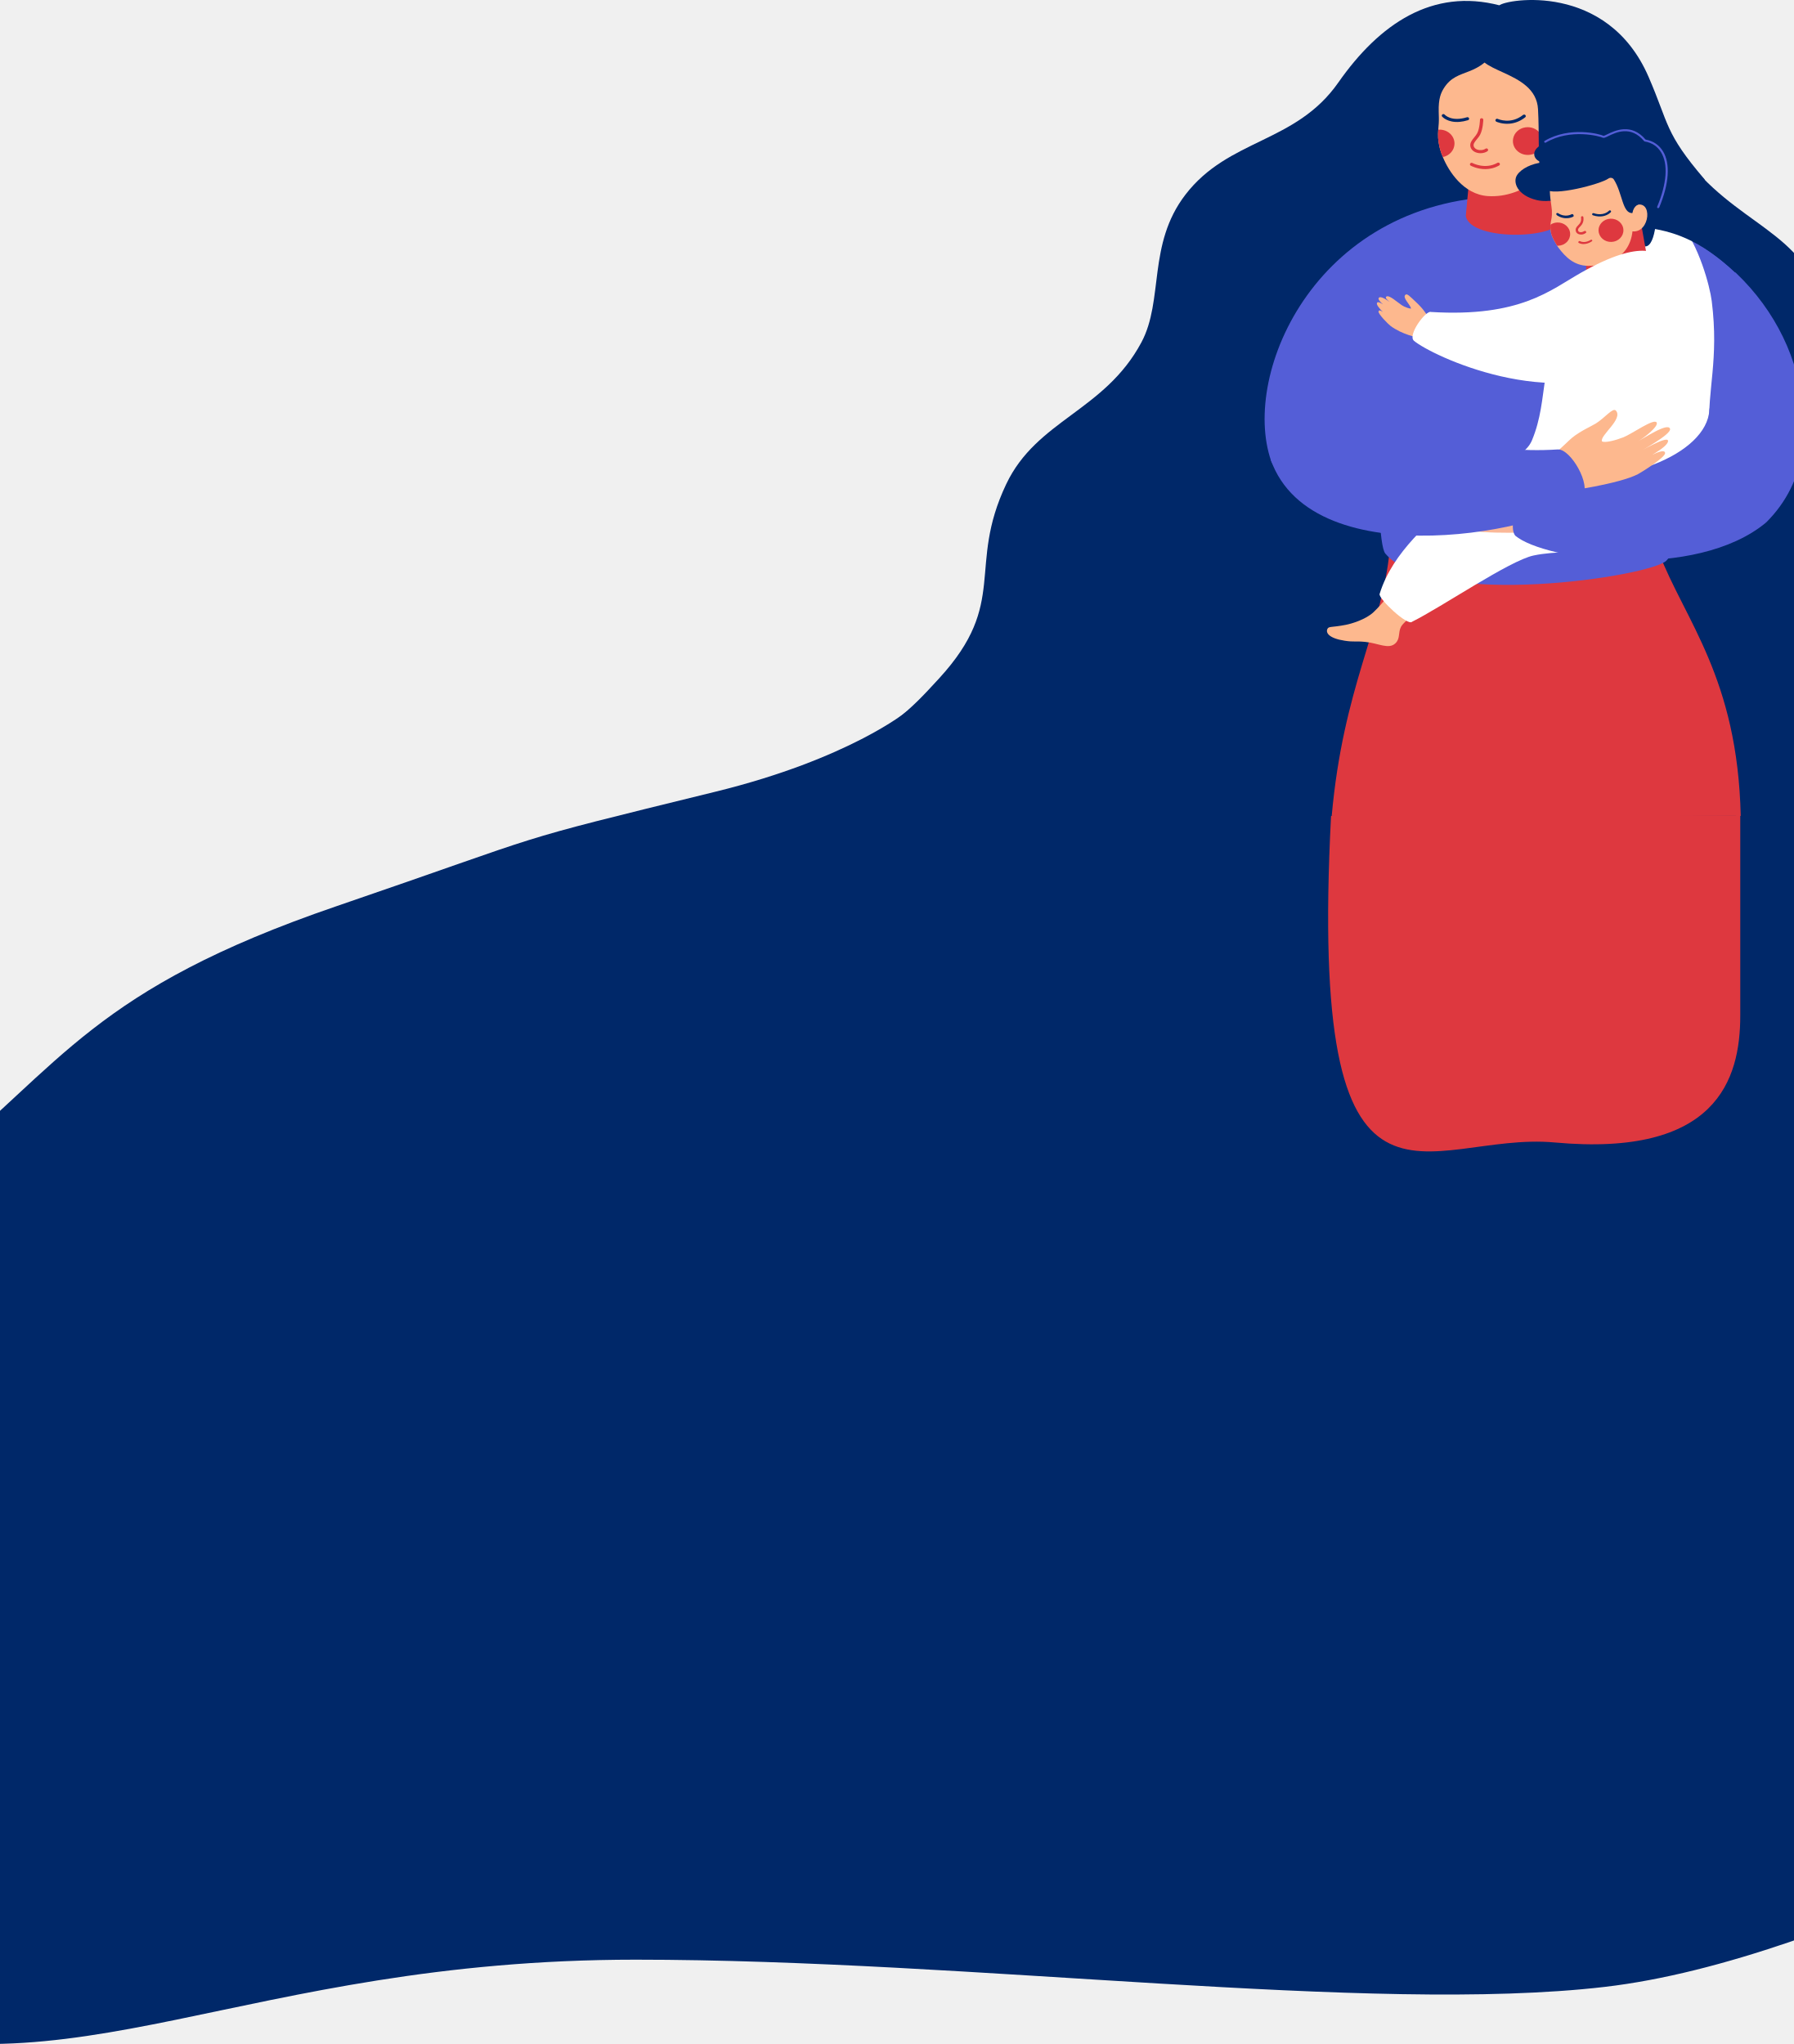
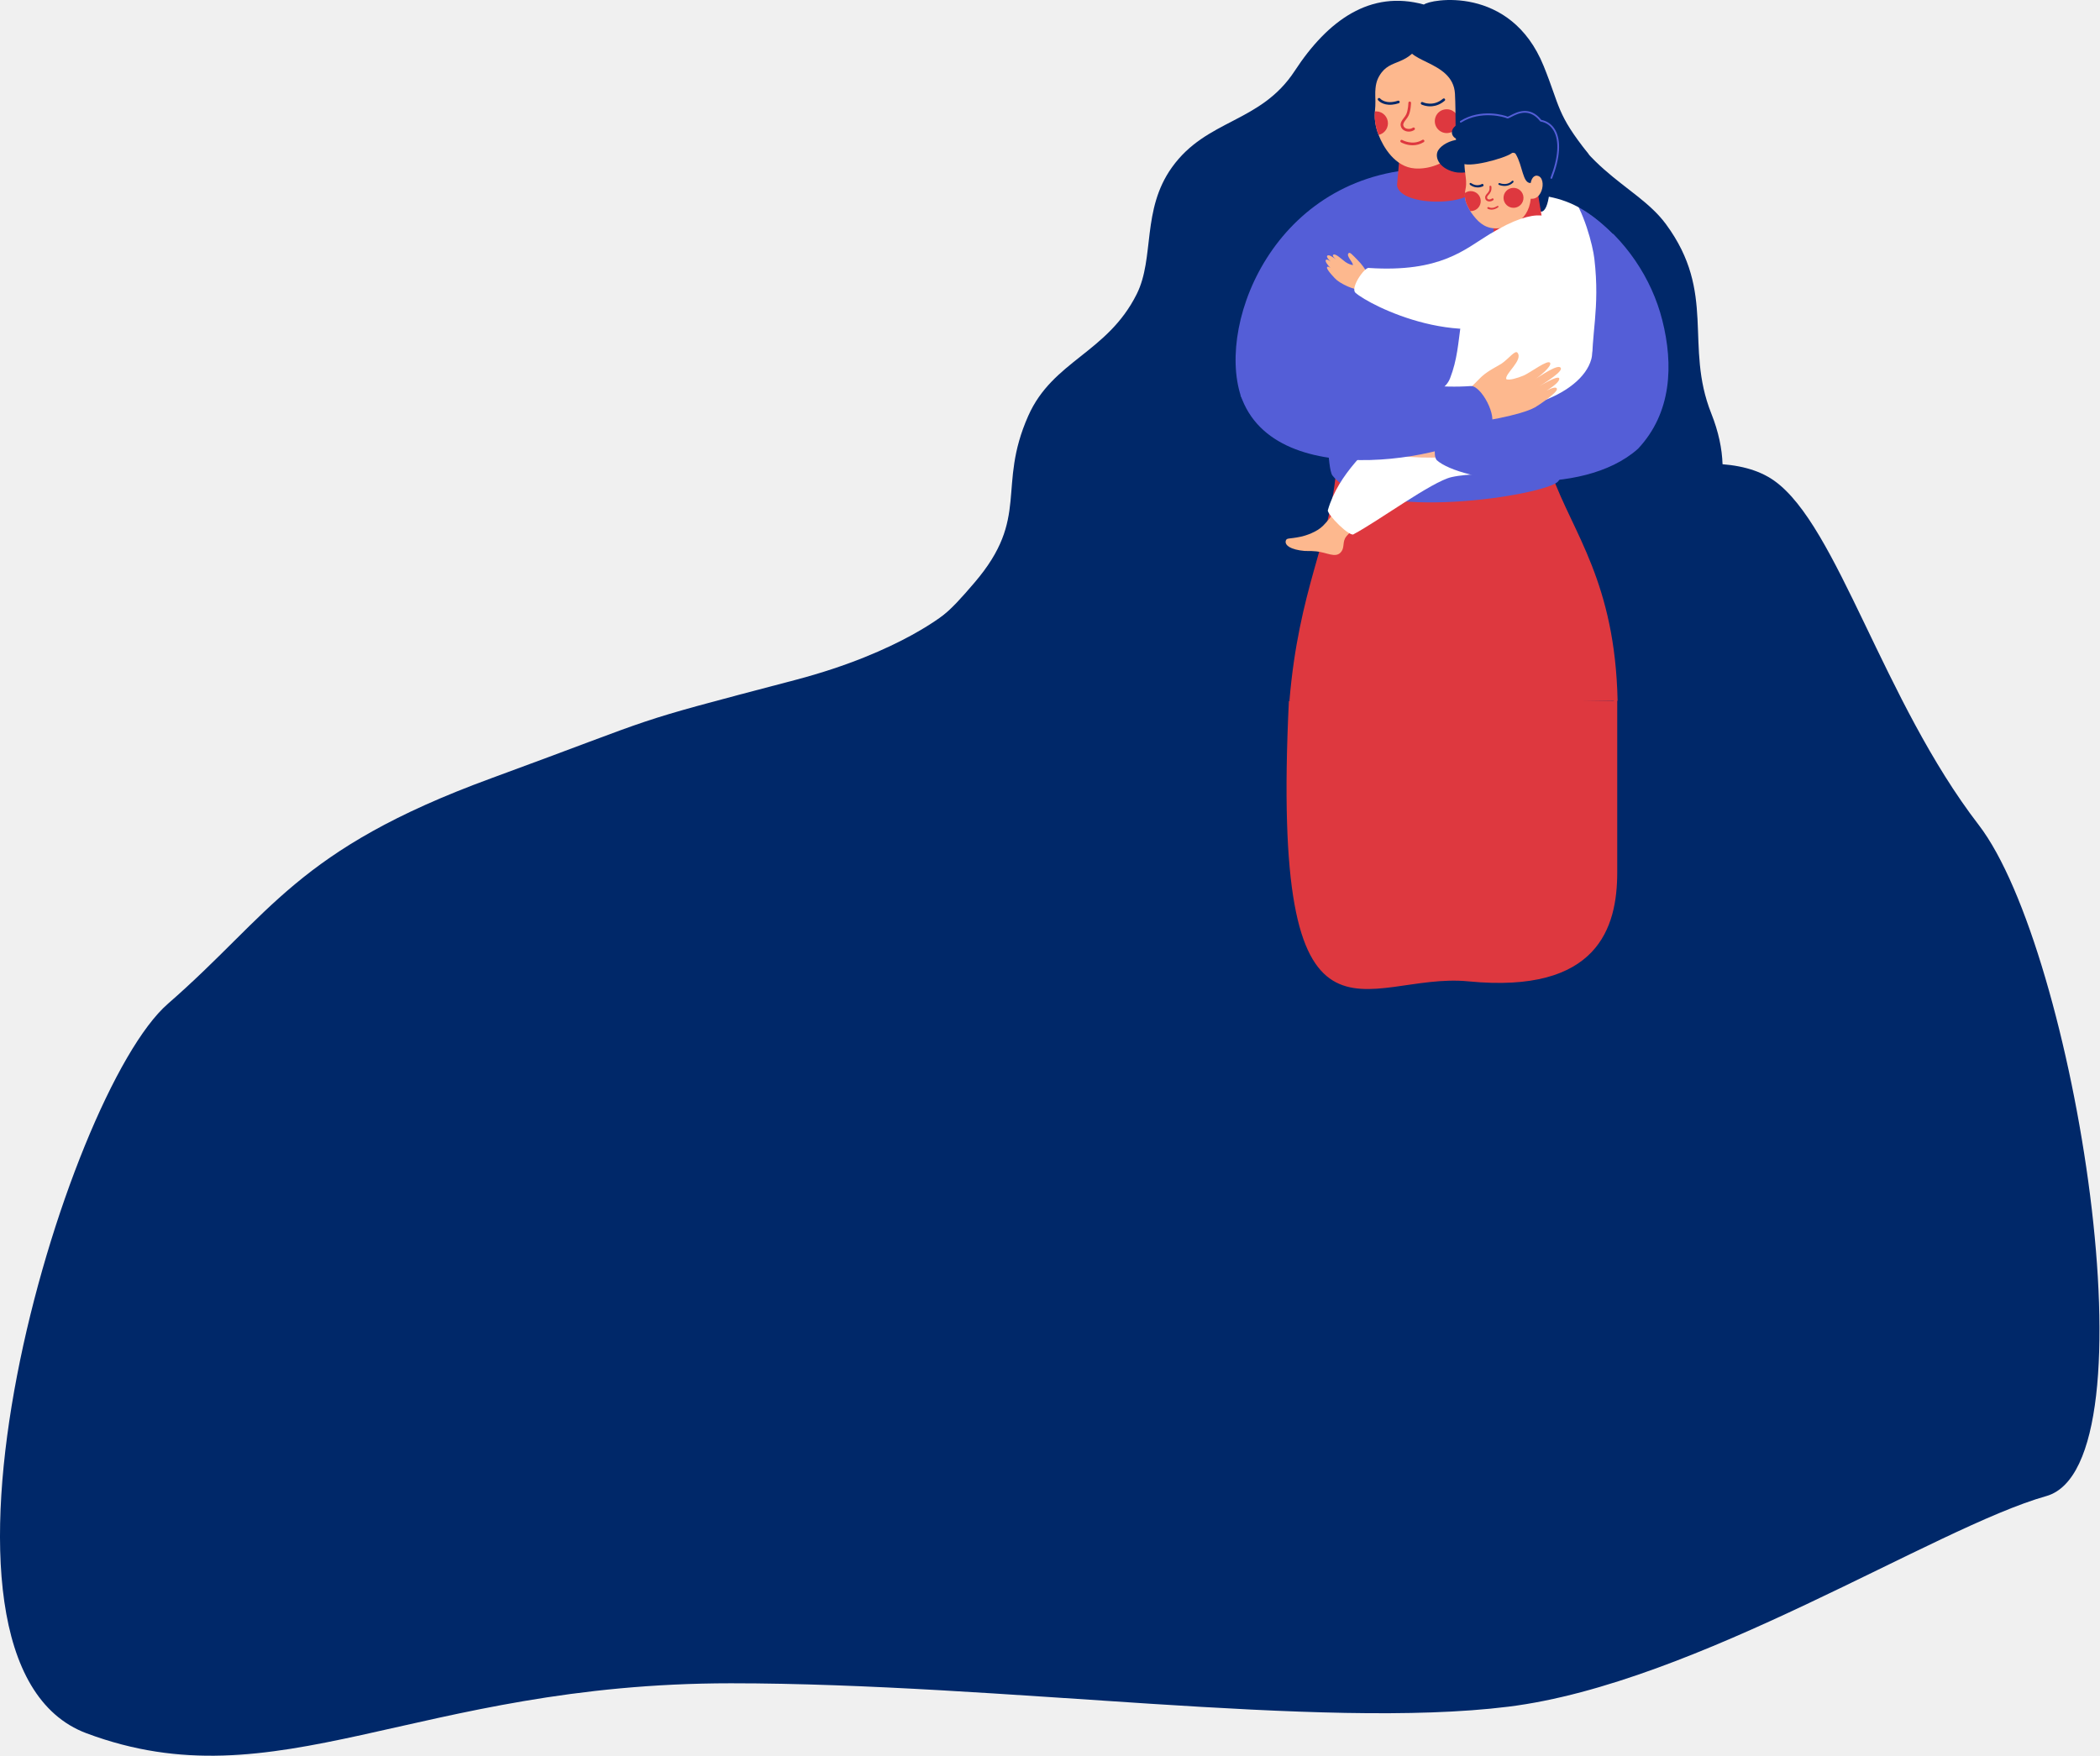
- <svg xmlns="http://www.w3.org/2000/svg" width="1440" height="1641" viewBox="0 0 1440 1641" fill="none">
-   <path d="M574.5 635.572C681.606 609.278 728 571.128 728 571.128C728 571.128 1120.76 528.043 1220.42 496.627C1344.99 457.358 1490.86 407.153 1554.21 449.405C1617.56 491.657 1662.81 654.698 1758.64 771.015C1854.47 887.331 1937.51 1369 1826.25 1398.33C1714.99 1427.66 1476.49 1573.3 1288.03 1595.17C1099.57 1617.04 781.159 1573.3 510.247 1573.3C194.023 1573.3 56.141 1686.63 -134.446 1620.03C-325.032 1553.42 -156.292 1022.19 -53.013 938.181C50.266 854.175 75 794.349 270 727.569C450.426 665.781 399.5 678.535 574.5 635.572Z" fill="#002869" />
-   <path d="M660.578 647.372C667.027 639.843 675.531 624.922 678.977 618.403C683.153 620.94 691.612 626.063 692.032 626.259C692.453 626.455 695.128 639.761 696.413 646.39C681.781 649.854 654.129 654.9 660.578 647.372Z" fill="#002869" />
-   <path d="M1397 815.467V655.186L1354.9 577.793L1068.5 655.186C1050 1011.97 1144.15 907.715 1248.06 917.222C1377.94 929.105 1397 866.716 1397 815.467Z" fill="#DE383F" />
-   <path d="M662 614.558C719.5 580.468 727.069 573.93 754 544.509C810 483.334 775.956 455.587 807.759 388.647C832.289 337.006 886.706 330.079 916.247 274.896C934.383 241.034 920.937 196.269 951.542 156.367C986.333 110.99 1040.04 115.271 1074.3 66.32C1107.56 18.769 1150.08 -9.618 1203.7 4.281C1217.9 5.596 1218.98 8.761 1233.96 19.112C1285.17 54.489 1323.31 66.803 1323.31 66.803C1352.4 159.952 1414.55 169.941 1445.78 209.567C1496.61 274.045 1463.94 322.728 1491.09 386.425C1549.74 524.041 1360.47 571.5 1393.65 655.047L664 645.379L662 614.558Z" fill="#002869" />
-   <path d="M1397.37 655.045H1069.04C1078.35 551.195 1109.4 505.391 1115.59 441.542C1116.36 433.613 1134.35 424.906 1161.26 423.667C1222.51 420.897 1326.93 431.413 1331.61 443.572C1352.71 498.397 1394.89 544.231 1397.37 655.045Z" fill="#DE383F" />
-   <path d="M1106.16 377.317C1106.48 387.085 1106.89 438.354 1112.09 444.442C1150.47 489.395 1325.27 462.876 1337.74 450.061C1352.07 435.333 1334.56 395.262 1331.61 381.348C1325.45 352.258 1417.74 419.496 1417.74 419.496C1451.54 385.936 1453.4 340.997 1442.05 299.146C1431.53 260.31 1405.52 223.492 1367.58 198.462C1326.33 171.25 1269.52 157.536 1212.65 157.536C1057.82 157.536 995.801 299.117 1020.39 370.007C1028.14 392.351 1105.57 359.06 1106.16 377.317Z" fill="#545ED7" />
-   <path d="M1065.54 505.026C1064.17 508.043 1066.75 512.428 1079.43 514.396C1087.04 515.575 1087.47 514.525 1096 515.332C1106.42 516.319 1114.76 521.669 1120.17 516.467C1124.28 512.517 1122.1 508.132 1124.7 503.15C1127.18 498.408 1147.2 482.309 1158.97 473.967C1158.97 473.967 1142.64 455.757 1133.3 450.061C1133.3 450.061 1118.35 476.639 1102.56 491.506C1096.39 497.317 1085.15 500.711 1080.44 501.625C1068.59 503.935 1066.62 502.616 1065.54 505.026Z" fill="#FDB88E" />
-   <path d="M1226.63 104.642C1235.42 106.359 1238.87 105.817 1242.72 105.954C1245.79 106.061 1248.41 107.678 1248.41 107.678L1255.27 91.97C1253.06 89.911 1244.36 81.727 1232.85 78.219C1230.79 77.589 1218.53 75.614 1217.19 77.139C1216.27 78.193 1217.65 78.996 1219.63 79.604C1215.41 78.897 1210.83 78.536 1210.31 80.146C1209.98 81.178 1211.81 82.165 1214.2 83.002C1210.79 82.279 1208.25 82.084 1207.66 83.149C1206.6 85.095 1211.7 87.106 1215.41 88.252C1212.79 87.585 1210.26 87.188 1210.04 88.415C1209.53 91.119 1218.76 92.877 1222.83 94.365C1226.23 95.607 1229.41 98.15 1229.45 98.746C1226.06 100.106 1217.82 97.892 1217.15 101.318C1216.8 103.105 1220.28 103.4 1226.63 104.642Z" fill="#FDB88E" />
-   <path d="M1372.38 343.123C1370.3 314.099 1380.08 289.12 1374.1 241.669C1372.61 229.826 1363.82 196.605 1348.44 178.62C1274.48 92.121 1228.76 111.617 1213.03 107.781C1205.91 106.046 1191.68 126.024 1195.24 128.342C1241.66 171.995 1281.02 188.244 1278.5 216.23C1267.55 223.455 1268.9 232.855 1260.45 246.599C1233.81 289.891 1244.11 319.121 1229.79 353.496C1222.62 370.722 1194.6 371.772 1167.6 399.765C1149.39 418.638 1118.07 442.264 1107.49 476.867C1106.46 480.633 1130.06 502.877 1133.54 499.171C1157.38 487.372 1211.79 450.057 1231.06 445.975C1266.3 438.509 1317.63 451.111 1348.44 423.214C1370.73 403.029 1374.65 374.801 1372.38 343.123Z" fill="white" />
-   <path d="M1240.2 95.677L1254.93 173.284C1257.22 192.688 1180 194.328 1176.68 173.321L1179.51 142.952L1240.2 95.677Z" fill="#DE383F" />
-   <path d="M1254.91 99.624C1253.68 136.349 1223.14 159.242 1194.53 157.437C1174.67 156.184 1162.76 137.145 1158.31 126.238C1158.29 126.198 1158.26 126.146 1158.25 126.106C1156.1 121.216 1154.85 115.984 1154.46 110.814C1154.31 108.533 1154.4 106.348 1154.57 104.134C1154.69 102.465 1154.85 100.77 1154.97 99.012C1155.16 96.193 1155.02 93.201 1154.93 89.785C1154.64 79.129 1156.76 74.487 1159.08 70.787C1170.14 53.112 1187.92 63.889 1203.34 35.318C1213.29 16.917 1255.95 68.462 1254.91 99.624Z" fill="#FDB88E" />
-   <path d="M1214.68 111.297C1213.14 119.646 1221.65 126.798 1230.94 123.622C1233.76 122.657 1236.06 120.623 1237.24 118.044C1241.2 109.421 1233.76 100.976 1224.58 102.24C1219.51 102.94 1215.55 106.569 1214.68 111.297Z" fill="#DE383F" />
-   <path d="M1167.6 115.523C1167.45 120.748 1163.47 125.023 1158.25 126.106C1156.1 121.216 1154.85 115.984 1154.46 110.814C1154.31 108.534 1154.4 106.348 1154.57 104.134C1155.04 104.093 1155.52 104.075 1156.01 104.086C1162.59 104.248 1167.77 109.377 1167.6 115.523Z" fill="#DE383F" />
-   <path d="M1203.7 4.282C1208.85 -0.56 1290.2 -14.871 1323.39 61.69C1340.04 100.08 1336.16 106.315 1368.25 143.862L1393.12 218.982C1335.61 164.883 1304.12 192.968 1254.92 168.874C1230.33 156.829 1236.76 126.367 1234.66 87.74C1232.88 54.972 1178.48 59.099 1188.51 37.393C1203.02 5.981 1203.7 4.282 1203.7 4.282Z" fill="#002869" />
-   <path d="M1220.24 386.124C1212.46 381.956 1202.56 379.852 1198.71 378.401C1190.52 375.316 1182.46 368.319 1180.71 371.389C1176.24 379.267 1197.99 388.445 1197.08 393.434C1194.9 395.317 1185.86 394.65 1179.61 393.537C1172.12 392.204 1151.86 382.984 1150.79 387.126C1149.89 390.601 1164.48 397.716 1169.71 399.274C1164.26 397.694 1141.35 388.257 1141.41 394.245C1141.46 398.633 1168.47 407.152 1172.08 408.195C1170.31 407.768 1144.71 398.729 1145.1 403.154C1145.54 408.28 1169.19 414.695 1172.81 415.738C1170.57 415.215 1148.83 406.828 1149.58 412.34C1150.04 415.756 1171.15 423.723 1174.77 424.769C1190.73 429.39 1233.93 427.477 1239.23 426.35L1248.01 403.435C1248.01 403.435 1238.99 397.005 1234.35 394.495C1228.53 391.363 1223.16 387.69 1220.24 386.124Z" fill="#FAB898" />
-   <path d="M1216.37 430.049C1240.02 450.061 1361.16 466.598 1417.74 419.492C1417.74 419.492 1373.08 311.958 1372.19 329.118C1370.36 364.594 1300.82 392.97 1235.82 380.741C1225.59 379.911 1208.69 420.443 1216.37 430.049Z" fill="#545ED7" />
-   <path d="M1261.73 351.676C1268.43 346.094 1277.65 342.129 1281.1 339.966C1288.42 335.371 1294.77 326.966 1297.16 329.63C1303.28 336.473 1284.02 349.653 1286.01 354.362C1288.56 355.784 1297.26 353.386 1303.13 351.09C1310.16 348.341 1327.95 335.412 1329.91 339.255C1331.56 342.483 1318.85 352.262 1314.08 354.793C1319.06 352.195 1339.4 338.544 1340.65 344.413C1341.58 348.717 1317.03 362.262 1313.72 363.983C1315.36 363.22 1338.42 349.439 1339.02 353.846C1339.71 358.95 1317.99 369.786 1314.68 371.507C1316.77 370.56 1336.18 358.161 1336.67 363.699C1336.97 367.13 1318.07 378.998 1314.76 380.722C1300.17 388.324 1257.48 394.787 1252.04 394.706L1238.39 373.979C1238.39 373.979 1245.79 365.947 1249.79 362.597C1254.78 358.401 1259.22 353.769 1261.73 351.676Z" fill="#FDB88E" />
-   <path d="M1270.2 398.969C1248.66 424.637 1054.43 465.916 1020.05 368.998C1020.05 368.998 1108.52 284.301 1110 301.427C1114.12 349.093 1193.9 364.594 1250.39 360.829C1260.62 359.996 1277.88 389.363 1270.2 398.969Z" fill="#545ED7" />
-   <path d="M1171.74 97.833C1162.16 98.654 1157.89 93.842 1157.67 93.595C1157.22 93.061 1157.31 92.28 1157.88 91.852C1158.45 91.429 1159.28 91.51 1159.74 92.04C1159.98 92.306 1165.15 97.932 1177.61 94.141C1178.31 93.927 1179.05 94.284 1179.28 94.936C1179.51 95.589 1179.13 96.289 1178.43 96.499C1175.96 97.247 1173.74 97.659 1171.74 97.833Z" fill="#002869" />
-   <path d="M1211.81 99.296C1205.89 99.804 1201.49 97.825 1201.2 97.689C1200.54 97.383 1200.27 96.642 1200.6 96.027C1200.92 95.415 1201.72 95.165 1202.37 95.467C1202.79 95.659 1212.81 100.106 1222.65 92.276C1223.21 91.834 1224.05 91.893 1224.52 92.416C1224.99 92.936 1224.93 93.721 1224.37 94.163C1220.01 97.634 1215.6 98.971 1211.81 99.296Z" fill="#002869" />
-   <path d="M1189.44 122.962C1187.9 123.095 1186.31 122.907 1184.87 122.38C1182.45 121.488 1180.8 119.734 1180.36 117.564C1179.79 114.775 1181.66 112.494 1183.46 110.29C1184.36 109.196 1185.28 108.065 1185.86 106.912C1187.88 102.921 1188.06 96.182 1188.06 96.115C1188.08 95.43 1188.7 94.888 1189.42 94.903C1190.15 94.918 1190.73 95.485 1190.71 96.167C1190.71 96.465 1190.52 103.503 1188.26 107.973C1187.56 109.362 1186.54 110.6 1185.57 111.794C1183.99 113.728 1182.62 115.397 1182.96 117.1C1183.33 118.902 1184.92 119.734 1185.84 120.073C1188.01 120.873 1190.75 120.593 1192.49 119.395C1193.08 118.99 1193.91 119.108 1194.34 119.657C1194.77 120.21 1194.65 120.983 1194.06 121.389C1192.77 122.28 1191.13 122.815 1189.44 122.962Z" fill="#DE383F" />
-   <path d="M1192.43 135.774C1185.89 135.818 1180.95 133.176 1180.64 133.007C1180.01 132.66 1179.8 131.901 1180.17 131.312C1180.54 130.722 1181.35 130.523 1181.98 130.87C1182.1 130.936 1192.22 136.297 1202.05 130.733C1202.67 130.379 1203.49 130.564 1203.87 131.15C1204.25 131.735 1204.05 132.498 1203.42 132.852C1199.61 135.011 1195.8 135.752 1192.43 135.774Z" fill="#DE383F" />
-   <path d="M1320.13 113.43C1308.45 95.666 1287.1 110.707 1287.1 110.707C1266.85 104.83 1245.58 107.126 1233.8 118.872C1229.49 123.169 1231.76 129.182 1238.48 130.406C1229.64 131.172 1221.29 135.406 1217.92 140.424C1214.05 146.18 1217.98 156.961 1233.85 160.679C1243.5 162.942 1255.43 159.021 1267.17 158.77C1272.68 158.653 1280.61 161.412 1288.23 165.399C1294.7 173.115 1300.24 183.41 1303.24 189.578C1305.59 194.387 1313.98 195.566 1318.37 192.228C1319.14 191.638 1319.79 197.839 1320.66 197.847C1329.98 197.909 1330.07 166.645 1330.07 166.645C1338.98 153.943 1344.79 117.638 1320.13 113.43Z" fill="#002869" />
-   <path d="M1316.48 174.368L1323.4 213.179L1273.16 226.687L1273.36 204.862L1316.48 174.368Z" fill="#DE383F" />
-   <path d="M1310.49 185.739C1307.9 208.886 1286.63 213.805 1274.62 213.44C1263.72 213.12 1256.94 206.738 1250.9 198.65C1250.62 198.278 1250.3 197.81 1249.96 197.272C1248.43 194.851 1246.44 191.096 1245.77 189.239C1244.78 186.524 1244.41 183.535 1244.67 180.374C1244.75 179.228 1244.93 178.071 1245.19 176.881C1245.5 175.525 1245.7 174.125 1245.78 172.739C1245.79 172.566 1245.8 172.393 1245.8 172.216C1245.92 170.082 1245.78 167.931 1245.44 165.819C1245.1 163.586 1244.78 161.239 1244.58 159.415C1243.65 151.029 1243.68 140.841 1248.41 137.889C1255.55 132.727 1308.68 106.599 1316.93 151.394C1317.45 154.212 1313.83 158.122 1312.4 164.939C1327.16 159.257 1324.74 187.257 1310.49 185.739Z" fill="#FDB88E" />
-   <path d="M1283.25 185.3C1283.49 190.451 1288.14 194.446 1293.65 194.228C1299.16 194.007 1303.44 189.656 1303.2 184.508C1302.97 179.357 1298.31 175.363 1292.8 175.58C1287.29 175.797 1283.02 180.149 1283.25 185.3Z" fill="#DE383F" />
-   <path d="M1250.9 197.283C1250.58 197.298 1250.26 197.298 1249.96 197.272C1248.43 194.851 1246.44 191.096 1245.77 189.239C1244.78 186.524 1244.41 183.535 1244.67 180.374C1246.19 179.342 1248.03 178.712 1250.04 178.631C1255.56 178.425 1260.21 182.419 1260.44 187.563C1260.67 192.721 1256.4 197.073 1250.9 197.283Z" fill="#DE383F" />
-   <path d="M1240.77 151.935C1240.77 151.935 1231.86 123.464 1262.48 115.357C1293.66 107.107 1293.68 120.228 1293.68 120.228C1301.52 115.884 1317.67 105.11 1329.86 121.389C1338.54 132.981 1338.17 148.077 1329.27 160.779C1325.33 166.401 1312.83 158.446 1310.41 171.048C1302.32 171.446 1302.53 155.13 1295.52 144.094C1294.63 142.679 1292.6 142.329 1291.2 143.32C1284.73 147.897 1246.56 157.89 1240.77 151.935Z" fill="#002869" />
-   <path d="M1291.56 171.619C1292.5 170.974 1293.01 170.418 1293.07 170.348C1293.41 169.968 1293.36 169.401 1292.95 169.084C1292.54 168.771 1291.94 168.819 1291.6 169.198C1291.42 169.393 1287.31 173.804 1279.37 171.162C1278.87 170.996 1278.33 171.239 1278.15 171.704C1277.97 172.168 1278.23 172.684 1278.73 172.85C1285.12 174.979 1289.44 173.071 1291.56 171.619Z" fill="#002869" />
-   <path d="M1263 173.892C1263.41 173.612 1263.3 172.798 1263.01 172.396C1262.72 171.984 1262.02 171.733 1261.58 172.006C1261.38 172.127 1256.54 174.898 1250.79 171.166C1250.36 170.882 1249.74 170.948 1249.43 171.354C1249.13 171.759 1249.44 172.577 1249.88 172.861C1256.72 177.312 1262.73 174.077 1262.96 173.914C1262.97 173.907 1262.98 173.9 1263 173.892Z" fill="#002869" />
-   <path d="M1277.75 193.816C1278.17 193.525 1278.41 193.156 1278.1 192.754C1277.79 192.353 1277.27 192.349 1276.84 192.637C1276.79 192.666 1272.37 195.614 1268.42 193.624C1267.95 193.388 1267.39 193.576 1267.14 194.011C1266.89 194.446 1266.93 194.818 1267.39 195.054C1272.41 197.581 1277.52 193.974 1277.74 193.823C1277.74 193.819 1277.74 193.816 1277.75 193.816Z" fill="#DE383F" />
-   <path d="M1272.97 187.065C1273.38 186.781 1273.45 186.196 1273.16 185.794C1272.86 185.381 1272.25 185.249 1271.81 185.525C1270.48 186.354 1269.11 186.627 1268.05 186.299C1267.51 186.133 1267.09 185.805 1266.96 185.455C1266.44 184.092 1266.98 183.447 1268.25 182.128C1269.69 180.632 1271.66 178.579 1271.08 174.346C1271.01 173.855 1270.53 173.505 1270.01 173.568C1269.48 173.627 1269.11 174.077 1269.18 174.57C1269.64 177.99 1268.21 179.482 1266.82 180.926C1265.61 182.19 1264.23 183.62 1265.14 186.048C1265.48 186.921 1266.37 187.699 1267.47 188.038C1268.43 188.333 1270.52 188.745 1272.93 187.091C1272.95 187.08 1272.96 187.073 1272.97 187.065Z" fill="#DE383F" />
-   <path d="M1128.23 236.661C1125.53 239.067 1132.04 244.281 1132.68 247.682C1132.13 247.977 1128.1 246.886 1125.13 244.915C1121.57 242.557 1114.92 236.308 1112.78 238.187C1111.81 239.042 1113.56 240.792 1115.59 242.476C1112.53 240.206 1107.93 237.328 1106.77 239.226C1106.14 240.269 1107.71 242.148 1110.23 244.414C1108.17 243.01 1106.28 242.118 1105.54 242.944C1104.38 244.233 1107.22 247.605 1110.17 250.519C1108.54 249.307 1107.07 248.67 1106.63 249.97C1106 251.853 1114.5 260.343 1116.2 261.61C1125.65 268.678 1137.75 270.981 1140.8 271.57L1151.08 257.59C1151.08 257.59 1148.2 256.43 1146.41 254.09C1144.18 251.164 1142.77 248.165 1136.41 242.244C1131.81 237.962 1129.64 235.405 1128.23 236.661Z" fill="#FDB88E" />
-   <path d="M1269.09 218.986C1244.64 232.837 1220.48 254.834 1148.71 250.464C1144.68 248.95 1129.62 269.006 1135.08 273.612C1149.02 285.37 1246.58 331.915 1316.05 291.096C1342.06 275.815 1360.6 236.345 1338.86 210.939C1332.18 203.134 1319.36 190.514 1269.09 218.986Z" fill="white" />
-   <path d="M1331.12 167.109C1331.01 167.109 1330.91 167.09 1330.8 167.054C1330.35 166.892 1330.13 166.416 1330.3 165.992C1338.08 147.322 1339.21 131.821 1333.49 122.343C1330.59 117.546 1326.06 114.525 1320.38 113.607C1320.17 113.574 1319.97 113.463 1319.84 113.305C1309.1 100.493 1297.27 106.245 1290.91 109.333C1288.61 110.453 1287.45 111.013 1286.58 110.545C1284.49 109.432 1260.63 102.859 1240.93 114.466C1240.53 114.709 1239.98 114.595 1239.73 114.211C1239.47 113.828 1239.59 113.323 1240 113.084C1260.3 101.123 1284.28 107.601 1287.34 109.071C1287.77 109.02 1289.01 108.419 1290.11 107.885C1296.39 104.83 1309.43 98.492 1321.02 112.052C1327.07 113.121 1331.91 116.396 1335.02 121.544C1341 131.459 1339.91 147.458 1331.94 166.593C1331.8 166.91 1331.47 167.109 1331.12 167.109Z" fill="#545ED7" />
+ <svg xmlns="http://www.w3.org/2000/svg" width="2101" height="1757" viewBox="0 0 2101 1757" fill="none">
+   <path d="M795.5 680.5C902.606 652.347 949 611.5 949 611.5C949 611.5 1341.76 565.369 1441.42 531.733C1565.99 489.688 1711.86 435.934 1775.21 481.173C1838.56 526.411 1883.81 700.978 1979.64 825.517C2075.47 950.056 2158.51 1465.77 2047.25 1497.17C1935.99 1528.58 1697.49 1684.51 1509.03 1707.93C1320.57 1731.35 1002.16 1684.51 731.247 1684.51C415.023 1684.51 277.141 1805.86 86.554 1734.54C-104.032 1663.23 64.708 1094.44 167.987 1004.5C271.265 914.555 296 850.5 491 779C671.426 712.844 620.5 726.5 795.5 680.5Z" fill="#002869" />
+   <path d="M881.578 693.134C888.027 685.073 896.531 669.097 899.977 662.117C904.153 664.833 912.612 670.318 913.032 670.528C913.453 670.739 916.128 684.985 917.413 692.082C902.781 695.791 875.129 701.194 881.578 693.134Z" fill="#002869" />
+   <path d="M1618 873.111V701.5L1575.9 618.636L1289.5 701.5C1271 1083.5 1365.15 971.88 1469.06 982.059C1598.94 994.783 1618 927.983 1618 873.111Z" fill="#DE383F" />
+   <path d="M883 658C940.5 621.5 948.069 614.5 975 583C1031 517.5 996.956 487.792 1028.76 416.12C1053.29 360.828 1107.71 353.411 1137.25 294.328C1155.38 258.072 1141.94 210.142 1172.54 167.42C1207.33 118.835 1261.04 123.42 1295.3 71.008C1328.56 20.096 1371.08 -10.298 1424.7 4.583C1438.9 5.992 1439.98 9.381 1454.96 20.463C1506.17 58.34 1544.31 71.525 1544.31 71.525C1573.4 171.259 1635.55 181.954 1666.78 224.381C1717.61 293.417 1684.94 345.541 1712.09 413.741C1770.74 561.085 1581.47 611.899 1614.65 701.352L885 691L883 658Z" fill="#002869" />
+   <path d="M1618.37 701.349H1290.04C1299.35 590.158 1330.4 541.116 1336.59 472.754C1337.36 464.264 1355.35 454.942 1382.26 453.616C1443.51 450.649 1547.93 461.909 1552.61 474.928C1573.71 533.628 1615.89 582.702 1618.37 701.349Z" fill="#DE383F" />
+   <path d="M1327.16 403.989C1327.48 414.448 1327.89 469.341 1333.09 475.859C1371.47 523.99 1546.27 495.596 1558.74 481.875C1573.07 466.106 1555.56 423.202 1552.61 408.305C1546.45 377.158 1638.74 449.15 1638.74 449.15C1672.54 413.217 1674.4 365.102 1663.05 320.293C1652.53 278.711 1626.52 239.29 1588.58 212.491C1547.33 183.356 1490.52 168.672 1433.65 168.672C1278.82 168.672 1216.8 320.261 1241.39 396.162C1249.14 420.086 1326.57 384.441 1327.16 403.989Z" fill="#545ED7" />
+   <path d="M1286.54 540.725C1285.17 543.956 1287.75 548.651 1300.43 550.758C1308.04 552.02 1308.47 550.896 1317 551.76C1327.42 552.817 1335.76 558.546 1341.17 552.975C1345.28 548.746 1343.1 544.051 1345.7 538.717C1348.18 533.64 1368.2 516.403 1379.97 507.471C1379.97 507.471 1363.64 487.974 1354.3 481.875C1354.3 481.875 1339.35 510.332 1323.56 526.25C1317.39 532.472 1306.15 536.105 1301.44 537.084C1289.59 539.557 1287.62 538.145 1286.54 540.725Z" fill="#FDB88E" />
+   <path d="M1447.63 112.039C1456.42 113.877 1459.87 113.298 1463.72 113.444C1466.79 113.558 1469.41 115.29 1469.41 115.29L1476.27 98.472C1474.06 96.266 1465.36 87.504 1453.85 83.748C1451.79 83.074 1439.53 80.959 1438.19 82.592C1437.27 83.721 1438.65 84.581 1440.63 85.232C1436.41 84.474 1431.83 84.088 1431.31 85.811C1430.98 86.916 1432.81 87.974 1435.2 88.869C1431.79 88.096 1429.25 87.887 1428.66 89.027C1427.6 91.11 1432.7 93.264 1436.41 94.491C1433.79 93.777 1431.26 93.351 1431.04 94.665C1430.53 97.56 1439.76 99.442 1443.83 101.036C1447.23 102.365 1450.41 105.088 1450.45 105.727C1447.06 107.183 1438.82 104.811 1438.15 108.48C1437.8 110.394 1441.28 110.71 1447.63 112.039Z" fill="#FDB88E" />
+   <path d="M1593.38 367.378C1591.3 336.302 1601.08 309.558 1595.1 258.752C1593.61 246.072 1584.82 210.503 1569.44 191.246C1495.48 98.633 1449.76 119.507 1434.03 115.4C1426.91 113.542 1412.68 134.933 1416.24 137.414C1462.66 184.153 1502.02 201.551 1499.5 231.515C1488.55 239.251 1489.9 249.315 1481.45 264.031C1454.81 310.383 1465.11 341.68 1450.79 378.484C1443.62 396.928 1415.6 398.052 1388.6 428.024C1370.39 448.231 1339.07 473.527 1328.49 510.576C1327.46 514.608 1351.06 538.425 1354.54 534.456C1378.38 521.824 1432.79 481.871 1452.06 477.5C1487.3 469.507 1538.63 482.999 1569.44 453.131C1591.73 431.519 1595.65 401.295 1593.38 367.378Z" fill="white" />
+   <path d="M1461.2 102.44L1475.93 185.534C1478.22 206.309 1401 208.064 1397.68 185.573L1400.51 153.057L1461.2 102.44Z" fill="#DE383F" />
+   <path d="M1475.91 106.666C1474.68 145.987 1444.14 170.499 1415.53 168.566C1395.67 167.224 1383.76 146.84 1379.31 135.162C1379.29 135.119 1379.26 135.063 1379.25 135.02C1377.1 129.785 1375.85 124.183 1375.46 118.647C1375.31 116.205 1375.4 113.866 1375.57 111.495C1375.69 109.708 1375.85 107.893 1375.97 106.011C1376.16 102.993 1376.02 99.79 1375.93 96.132C1375.64 84.723 1377.76 79.752 1380.08 75.791C1391.14 56.866 1408.92 68.406 1424.34 37.815C1434.29 18.113 1476.95 73.302 1475.91 106.666Z" fill="#FDB88E" />
+   <path d="M1435.68 119.164C1434.14 128.104 1442.65 135.762 1451.94 132.361C1454.76 131.327 1457.06 129.15 1458.24 126.388C1462.2 117.156 1454.76 108.114 1445.58 109.467C1440.51 110.217 1436.55 114.103 1435.68 119.164Z" fill="#DE383F" />
+   <path d="M1388.6 123.69C1388.45 129.284 1384.47 133.86 1379.25 135.02C1377.1 129.785 1375.85 124.183 1375.46 118.648C1375.31 116.206 1375.4 113.866 1375.57 111.495C1376.04 111.452 1376.52 111.432 1377.01 111.444C1383.59 111.617 1388.77 117.109 1388.6 123.69Z" fill="#DE383F" />
+   <path d="M1424.7 4.585C1429.85 -0.599 1511.2 -15.922 1544.39 66.05C1561.04 107.155 1557.16 113.83 1589.25 154.032L1614.12 234.462C1556.61 176.539 1525.12 206.609 1475.92 180.811C1451.33 167.915 1457.76 135.3 1455.66 93.943C1453.88 58.858 1399.48 63.277 1409.51 40.036C1424.02 6.403 1424.7 4.585 1424.7 4.585Z" fill="#002869" />
+   <path d="M1441.24 413.418C1433.46 408.956 1423.56 406.704 1419.71 405.149C1411.52 401.847 1403.46 394.355 1401.71 397.642C1397.24 406.076 1418.99 415.904 1418.08 421.246C1415.9 423.262 1406.86 422.547 1400.61 421.356C1393.12 419.928 1372.86 410.057 1371.79 414.491C1370.89 418.212 1385.48 425.83 1390.71 427.499C1385.26 425.806 1362.35 415.703 1362.41 422.113C1362.46 426.812 1389.47 435.933 1393.08 437.05C1391.31 436.592 1365.71 426.915 1366.1 431.653C1366.54 437.141 1390.19 444.009 1393.81 445.126C1391.57 444.565 1369.83 435.586 1370.58 441.488C1371.04 445.145 1392.15 453.675 1395.77 454.795C1411.73 459.743 1454.93 457.695 1460.23 456.488L1469.01 431.953C1469.01 431.953 1459.99 425.068 1455.35 422.382C1449.53 419.028 1444.16 415.095 1441.24 413.418Z" fill="#FAB898" />
+   <path d="M1437.37 460.449C1461.02 481.875 1582.16 499.581 1638.74 449.146C1638.74 449.146 1594.08 334.01 1593.19 352.383C1591.36 390.367 1521.82 420.749 1456.82 407.655C1446.59 406.767 1429.69 450.164 1437.37 460.449Z" fill="#545ED7" />
+   <path d="M1482.73 376.535C1489.43 370.558 1498.65 366.313 1502.1 363.998C1509.42 359.078 1515.77 350.079 1518.16 352.931C1524.28 360.258 1505.02 374.37 1507.01 379.411C1509.56 380.934 1518.26 378.366 1524.13 375.908C1531.16 372.965 1548.95 359.121 1550.91 363.236C1552.56 366.692 1539.85 377.163 1535.08 379.873C1540.06 377.092 1560.4 362.475 1561.65 368.76C1562.58 373.367 1538.03 387.87 1534.72 389.712C1536.36 388.896 1559.42 374.141 1560.02 378.859C1560.71 384.323 1538.99 395.926 1535.68 397.768C1537.77 396.754 1557.18 383.479 1557.67 389.409C1557.97 393.081 1539.07 405.789 1535.76 407.635C1521.17 415.774 1478.48 422.694 1473.04 422.607L1459.39 400.416C1459.39 400.416 1466.79 391.815 1470.79 388.229C1475.78 383.735 1480.22 378.776 1482.73 376.535Z" fill="#FDB88E" />
+   <path d="M1491.2 427.172C1469.66 454.654 1275.43 498.851 1241.05 395.081C1241.05 395.081 1329.52 304.398 1331 322.735C1335.12 373.77 1414.9 390.367 1471.39 386.335C1481.62 385.443 1498.88 416.886 1491.2 427.172Z" fill="#545ED7" />
+   <path d="M1392.74 104.748C1383.16 105.628 1378.89 100.476 1378.67 100.211C1378.22 99.639 1378.31 98.803 1378.88 98.345C1379.45 97.892 1380.28 97.978 1380.74 98.547C1380.98 98.831 1386.15 104.855 1398.61 100.795C1399.31 100.567 1400.05 100.949 1400.28 101.647C1400.51 102.346 1400.13 103.095 1399.43 103.32C1396.96 104.121 1394.74 104.563 1392.74 104.748Z" fill="#002869" />
+   <path d="M1432.81 106.315C1426.89 106.859 1422.49 104.741 1422.2 104.595C1421.54 104.267 1421.27 103.474 1421.6 102.815C1421.92 102.16 1422.72 101.892 1423.37 102.216C1423.79 102.421 1433.81 107.183 1443.65 98.799C1444.21 98.326 1445.05 98.389 1445.52 98.949C1445.99 99.505 1445.93 100.346 1445.37 100.819C1441.01 104.535 1436.6 105.967 1432.81 106.315Z" fill="#002869" />
+   <path d="M1410.44 131.654C1408.9 131.796 1407.31 131.595 1405.87 131.031C1403.45 130.076 1401.8 128.198 1401.36 125.874C1400.79 122.888 1402.66 120.446 1404.46 118.087C1405.36 116.915 1406.28 115.704 1406.86 114.469C1408.88 110.196 1409.06 102.981 1409.06 102.91C1409.08 102.176 1409.7 101.596 1410.42 101.612C1411.15 101.627 1411.73 102.235 1411.71 102.965C1411.71 103.284 1411.52 110.82 1409.26 115.605C1408.56 117.093 1407.54 118.418 1406.57 119.696C1404.99 121.768 1403.62 123.555 1403.96 125.377C1404.33 127.307 1405.92 128.198 1406.84 128.561C1409.01 129.417 1411.75 129.117 1413.49 127.835C1414.08 127.401 1414.91 127.528 1415.34 128.115C1415.77 128.707 1415.65 129.536 1415.06 129.97C1413.77 130.924 1412.13 131.496 1410.44 131.654Z" fill="#DE383F" />
+   <path d="M1413.43 145.372C1406.89 145.419 1401.95 142.59 1401.64 142.409C1401.01 142.038 1400.8 141.225 1401.17 140.594C1401.54 139.963 1402.35 139.75 1402.98 140.121C1403.1 140.192 1413.22 145.932 1423.05 139.975C1423.67 139.596 1424.49 139.793 1424.87 140.42C1425.25 141.048 1425.05 141.864 1424.42 142.243C1420.61 144.555 1416.8 145.348 1413.43 145.372Z" fill="#DE383F" />
+   <path d="M1541.13 121.448C1529.45 102.429 1508.1 118.533 1508.1 118.533C1487.85 112.24 1466.58 114.698 1454.8 127.275C1450.49 131.875 1452.76 138.314 1459.48 139.624C1450.64 140.444 1442.29 144.977 1438.92 150.351C1435.05 156.513 1438.98 168.057 1454.85 172.037C1464.5 174.46 1476.43 170.262 1488.17 169.994C1493.68 169.867 1501.61 172.822 1509.23 177.091C1515.7 185.352 1521.24 196.375 1524.24 202.979C1526.59 208.128 1534.98 209.39 1539.37 205.816C1540.14 205.185 1540.79 211.824 1541.66 211.832C1550.98 211.899 1551.07 178.425 1551.07 178.425C1559.98 164.826 1565.79 125.954 1541.13 121.448Z" fill="#002869" />
+   <path d="M1537.48 186.693L1544.4 228.248L1494.16 242.711L1494.36 219.344L1537.48 186.693Z" fill="#DE383F" />
+   <path d="M1531.49 198.868C1528.9 223.652 1507.63 228.919 1495.62 228.528C1484.72 228.185 1477.94 221.352 1471.9 212.692C1471.62 212.294 1471.3 211.793 1470.96 211.217C1469.43 208.625 1467.44 204.605 1466.77 202.616C1465.78 199.709 1465.41 196.509 1465.67 193.124C1465.75 191.897 1465.93 190.659 1466.19 189.384C1466.5 187.932 1466.7 186.433 1466.78 184.95C1466.79 184.764 1466.8 184.579 1466.8 184.39C1466.92 182.105 1466.78 179.801 1466.44 177.541C1466.1 175.15 1465.78 172.637 1465.58 170.684C1464.65 161.705 1464.68 150.797 1469.41 147.636C1476.55 142.109 1529.68 114.134 1537.93 162.096C1538.45 165.114 1534.83 169.299 1533.4 176.598C1548.16 170.514 1545.74 200.494 1531.49 198.868Z" fill="#FDB88E" />
+   <path d="M1504.25 198.399C1504.49 203.914 1509.14 208.191 1514.65 207.958C1520.16 207.721 1524.44 203.062 1524.2 197.551C1523.97 192.035 1519.31 187.759 1513.8 187.992C1508.29 188.224 1504.02 192.884 1504.25 198.399Z" fill="#DE383F" />
+   <path d="M1471.9 211.229C1471.58 211.244 1471.26 211.244 1470.96 211.217C1469.43 208.625 1467.44 204.605 1466.77 202.616C1465.78 199.709 1465.41 196.509 1465.67 193.124C1467.19 192.02 1469.03 191.345 1471.04 191.258C1476.56 191.037 1481.21 195.314 1481.44 200.821C1481.67 206.345 1477.4 211.004 1471.9 211.229Z" fill="#DE383F" />
+   <path d="M1461.77 162.675C1461.77 162.675 1452.86 132.191 1483.48 123.512C1514.66 114.678 1514.68 128.727 1514.68 128.727C1522.52 124.076 1538.67 112.54 1550.86 129.97C1559.54 142.381 1559.17 158.545 1550.27 172.144C1546.33 178.164 1533.83 169.647 1531.41 183.139C1523.32 183.565 1523.53 166.096 1516.52 154.28C1515.63 152.765 1513.6 152.39 1512.2 153.452C1505.73 158.352 1467.56 169.051 1461.77 162.675Z" fill="#002869" />
+   <path d="M1512.56 183.751C1513.5 183.06 1514.01 182.464 1514.07 182.389C1514.41 181.983 1514.36 181.376 1513.95 181.036C1513.54 180.701 1512.94 180.752 1512.6 181.159C1512.42 181.368 1508.31 186.09 1500.37 183.261C1499.87 183.084 1499.33 183.344 1499.15 183.841C1498.97 184.338 1499.23 184.891 1499.73 185.068C1506.12 187.349 1510.44 185.305 1512.56 183.751Z" fill="#002869" />
+   <path d="M1484 186.185C1484.41 185.885 1484.3 185.013 1484.01 184.583C1483.72 184.141 1483.02 183.873 1482.58 184.165C1482.38 184.295 1477.54 187.262 1471.79 183.265C1471.36 182.961 1470.74 183.032 1470.43 183.466C1470.13 183.9 1470.44 184.776 1470.88 185.08C1477.72 189.846 1483.73 186.382 1483.96 186.208C1483.97 186.2 1483.98 186.192 1484 186.185Z" fill="#002869" />
+   <path d="M1498.75 207.516C1499.17 207.205 1499.41 206.81 1499.1 206.38C1498.79 205.95 1498.27 205.946 1497.84 206.254C1497.79 206.285 1493.37 209.442 1489.42 207.311C1488.95 207.059 1488.39 207.26 1488.14 207.725C1487.89 208.191 1487.93 208.589 1488.39 208.842C1493.41 211.548 1498.52 207.686 1498.74 207.524C1498.74 207.52 1498.74 207.516 1498.75 207.516Z" fill="#DE383F" />
+   <path d="M1493.97 200.289C1494.38 199.985 1494.45 199.358 1494.16 198.927C1493.86 198.486 1493.25 198.344 1492.81 198.639C1491.48 199.527 1490.11 199.819 1489.05 199.468C1488.51 199.29 1488.09 198.939 1487.96 198.565C1487.44 197.105 1487.98 196.414 1489.25 195.002C1490.69 193.4 1492.66 191.203 1492.08 186.67C1492.01 186.145 1491.53 185.77 1491.01 185.837C1490.48 185.901 1490.11 186.382 1490.18 186.91C1490.64 190.572 1489.21 192.169 1487.82 193.716C1486.61 195.069 1485.23 196.6 1486.14 199.2C1486.48 200.135 1487.37 200.967 1488.47 201.33C1489.43 201.646 1491.52 202.088 1493.93 200.316C1493.95 200.304 1493.96 200.296 1493.97 200.289Z" fill="#DE383F" />
+   <path d="M1349.23 253.391C1346.53 255.967 1353.04 261.549 1353.68 265.191C1353.13 265.506 1349.1 264.338 1346.13 262.228C1342.57 259.703 1335.92 253.012 1333.78 255.024C1332.81 255.939 1334.56 257.813 1336.59 259.616C1333.53 257.186 1328.93 254.105 1327.77 256.136C1327.14 257.253 1328.71 259.265 1331.23 261.691C1329.17 260.188 1327.28 259.233 1326.54 260.117C1325.38 261.498 1328.22 265.108 1331.17 268.228C1329.54 266.93 1328.07 266.248 1327.63 267.641C1327 269.657 1335.5 278.746 1337.2 280.103C1346.65 287.67 1358.75 290.136 1361.8 290.767L1372.08 275.799C1372.08 275.799 1369.2 274.556 1367.41 272.051C1365.18 268.919 1363.77 265.707 1357.41 259.367C1352.81 254.783 1350.64 252.045 1349.23 253.391Z" fill="#FDB88E" />
+   <path d="M1490.09 234.466C1465.64 249.296 1441.48 272.848 1369.71 268.169C1365.68 266.548 1350.62 288.021 1356.08 292.953C1370.02 305.542 1467.58 355.377 1537.05 311.673C1563.06 295.312 1581.6 253.051 1559.86 225.85C1553.18 217.494 1540.36 203.981 1490.09 234.466Z" fill="white" />
+   <path d="M1552.12 178.922C1552.01 178.922 1551.91 178.902 1551.8 178.862C1551.35 178.689 1551.13 178.18 1551.3 177.726C1559.08 157.736 1560.21 141.139 1554.49 130.992C1551.59 125.855 1547.06 122.62 1541.38 121.638C1541.17 121.602 1540.97 121.484 1540.84 121.314C1530.1 107.597 1518.27 113.755 1511.91 117.061C1509.61 118.261 1508.45 118.86 1507.58 118.359C1505.49 117.168 1481.63 110.13 1461.93 122.557C1461.53 122.817 1460.98 122.695 1460.73 122.285C1460.47 121.874 1460.59 121.334 1461 121.078C1481.3 108.272 1505.28 115.207 1508.34 116.781C1508.77 116.726 1510.01 116.083 1511.11 115.511C1517.39 112.24 1530.43 105.455 1542.02 119.973C1548.07 121.117 1552.91 124.624 1556.02 130.136C1562 140.752 1560.91 157.882 1552.94 178.369C1552.8 178.709 1552.47 178.922 1552.12 178.922Z" fill="#545ED7" />
</svg>
